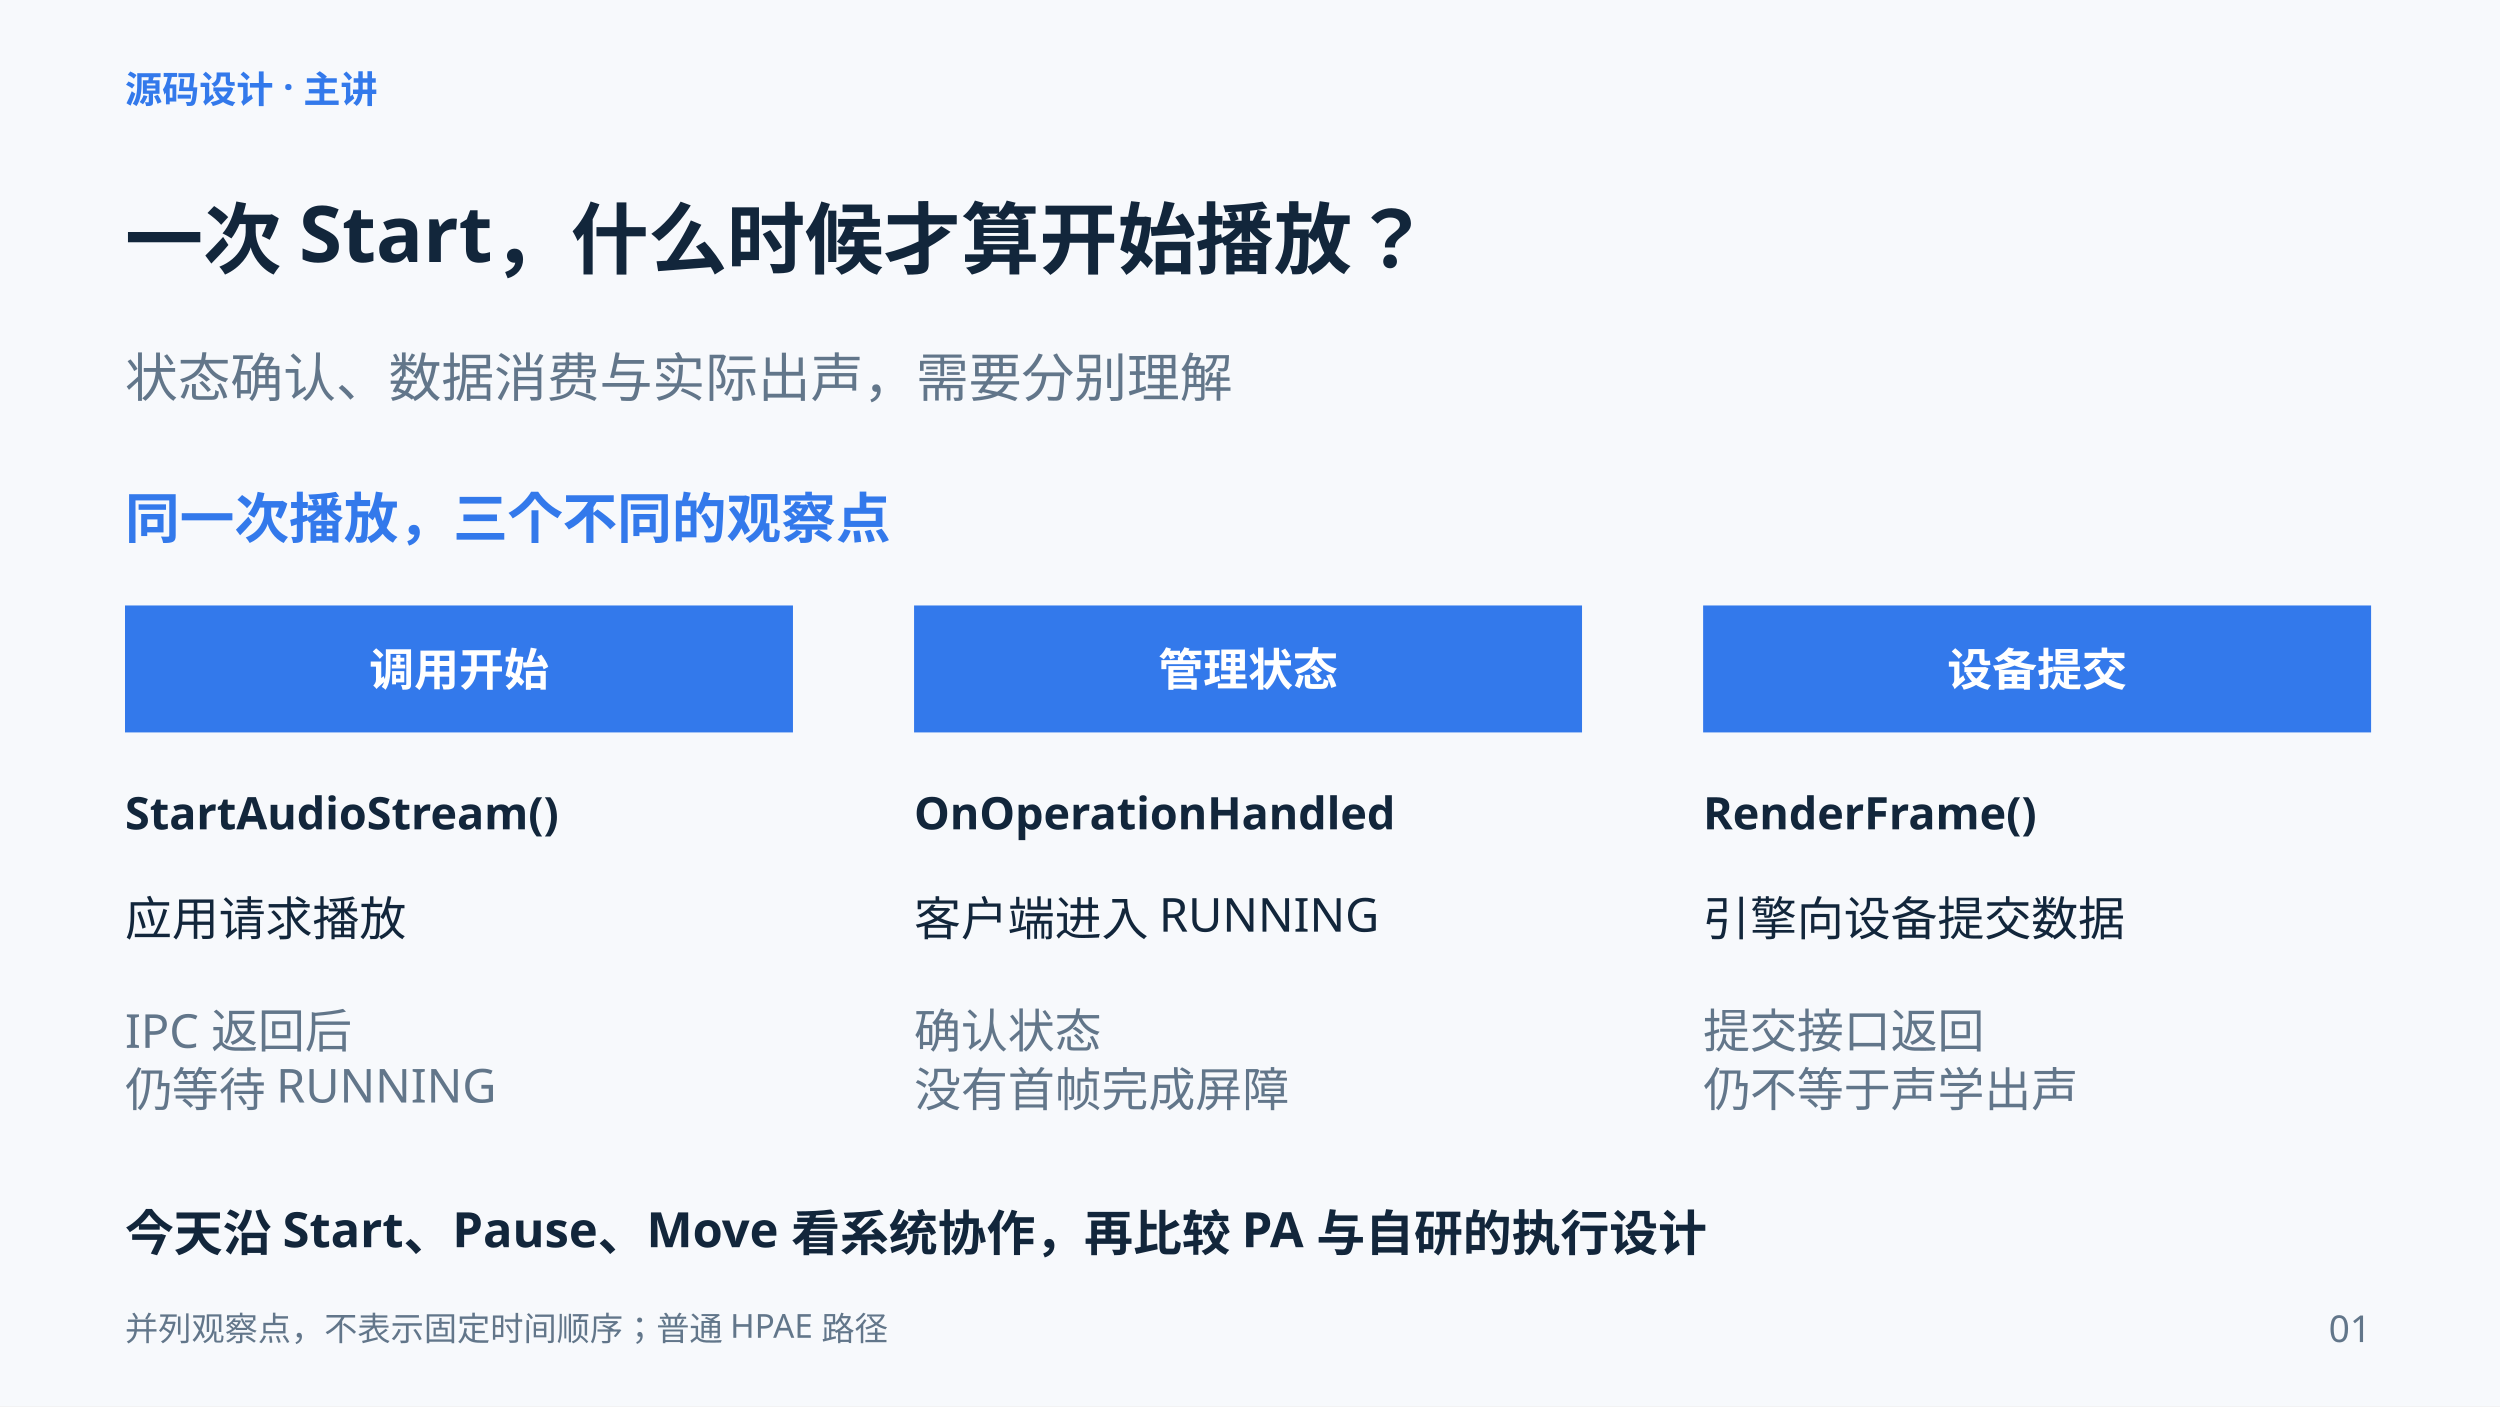
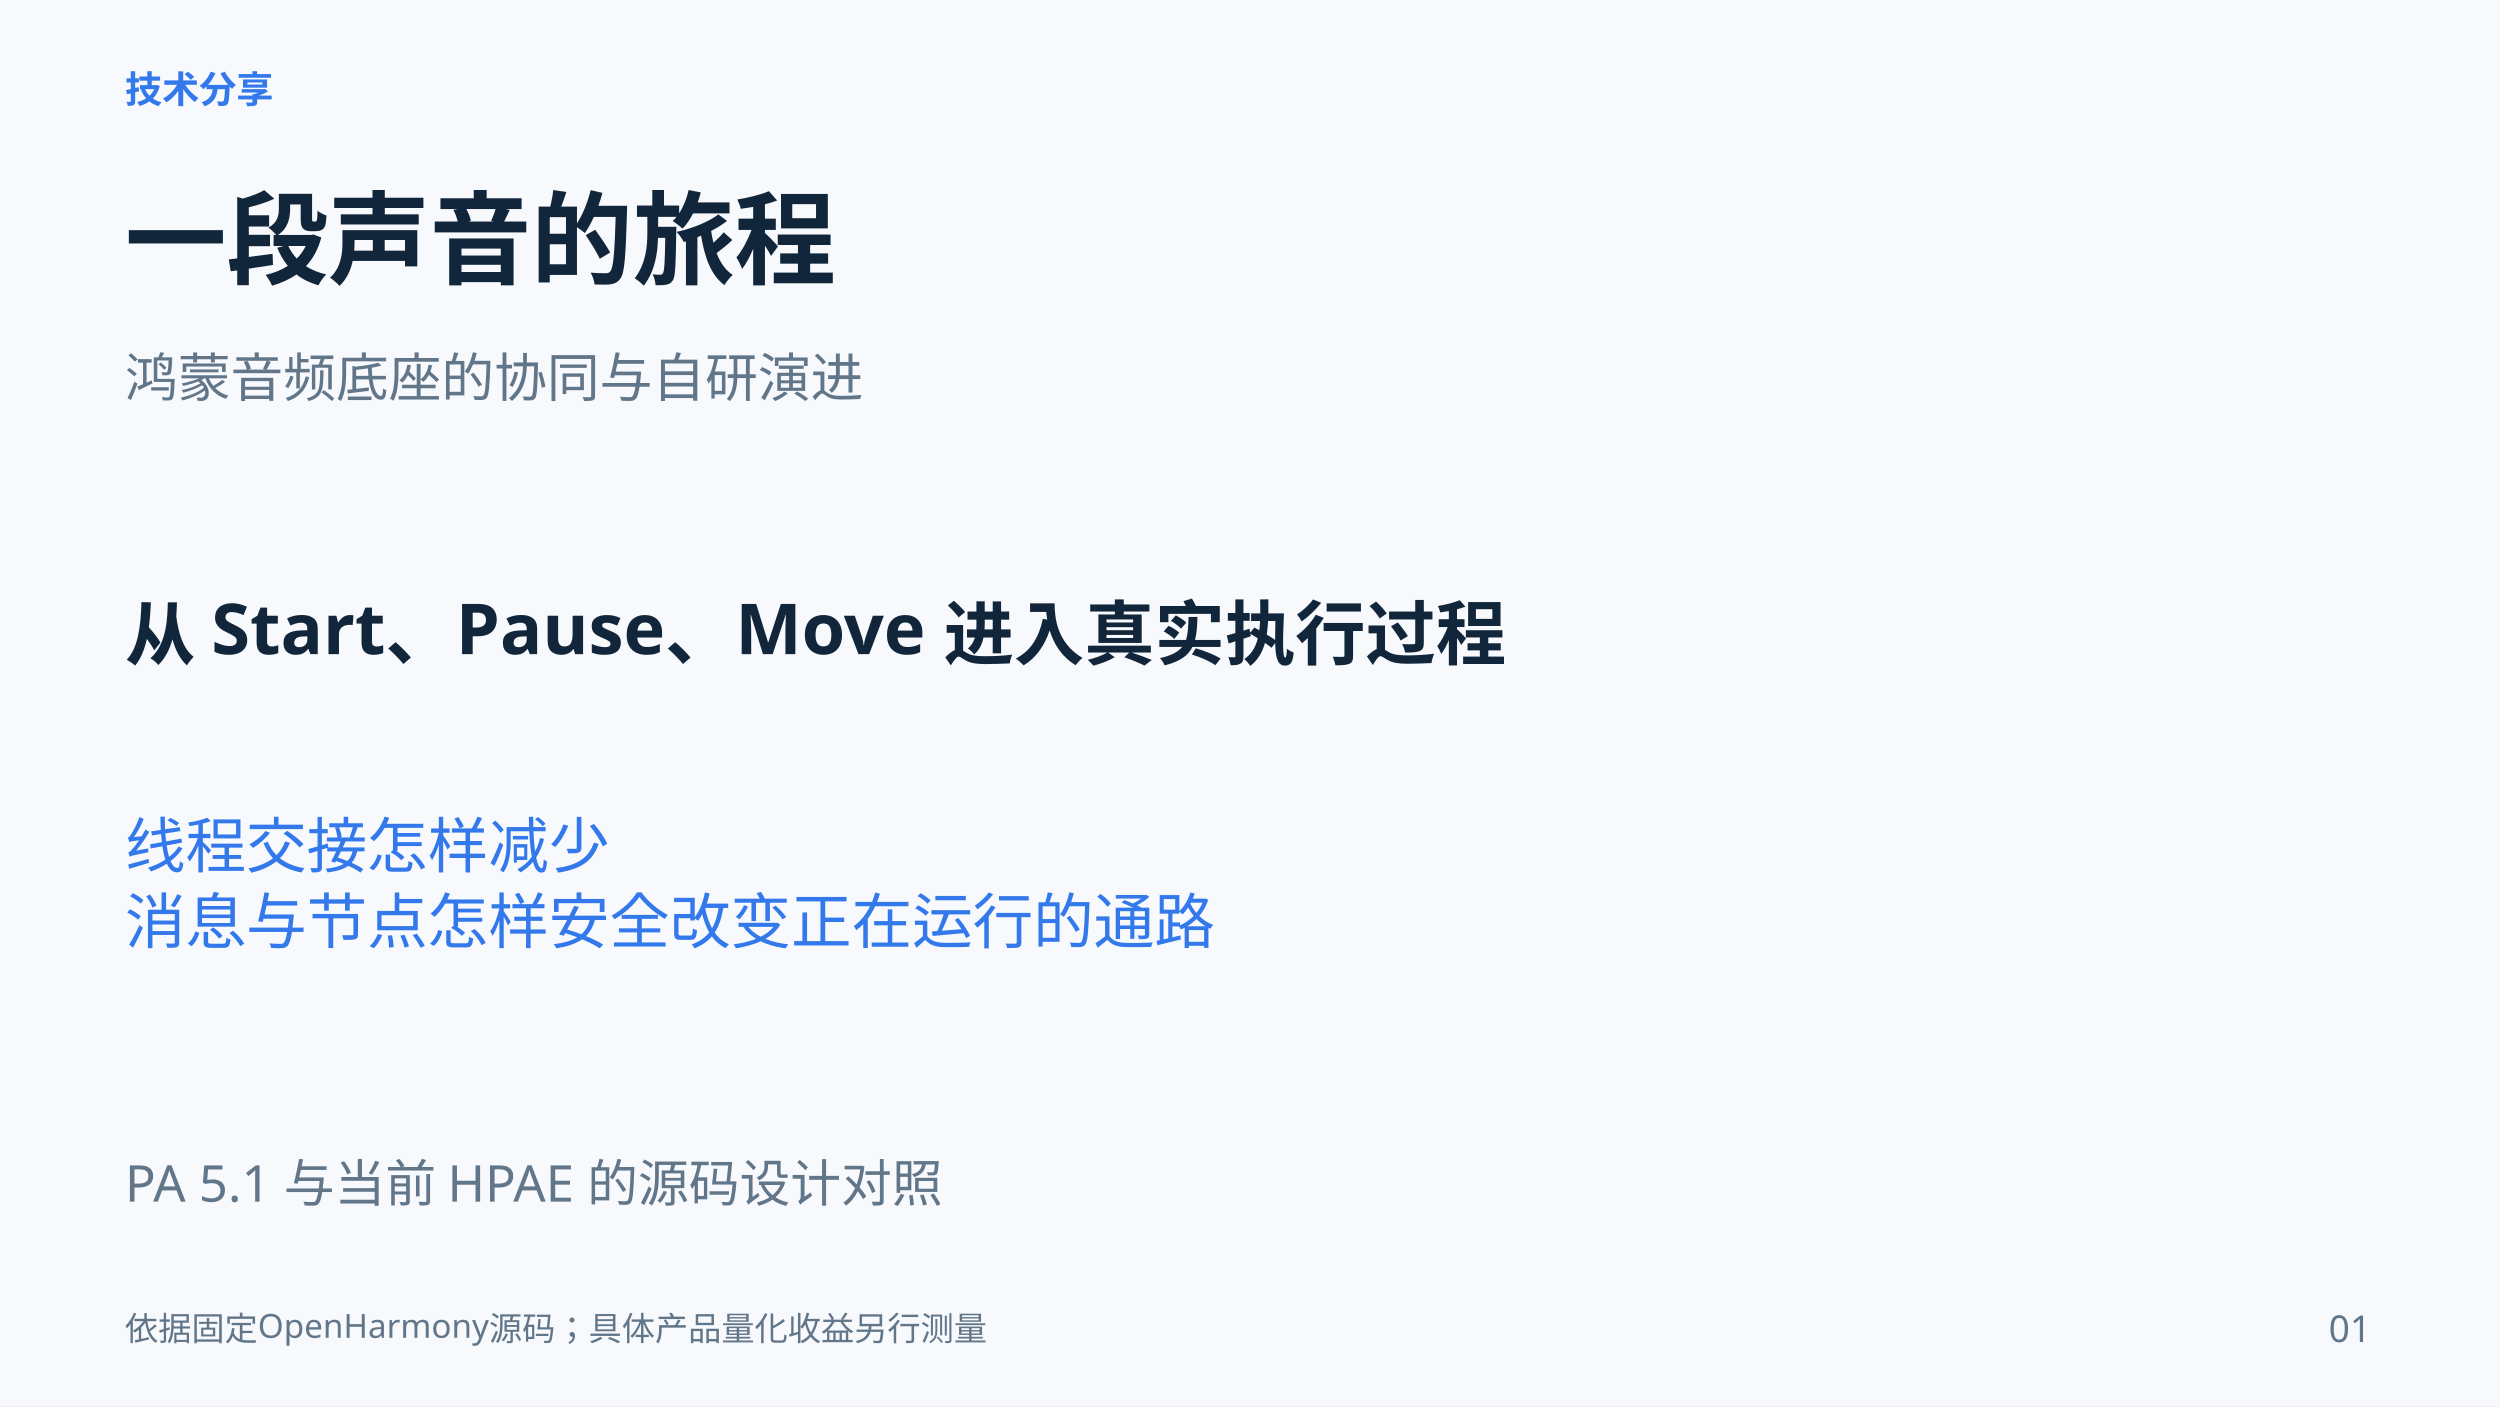
<svg xmlns="http://www.w3.org/2000/svg" width="1280" height="720" viewBox="0 0 1280 720">
  <rect width="1280" height="720" fill="#F7F9FC" />
  <rect x="64" y="30" width="1150" height="31" fill="none" stroke="none" stroke-width="0" />
-   <text x="64" y="52.625" fill="#3379EB" font-family="Microsoft YaHei, sans-serif" font-size="19" font-weight="700" text-anchor="start">源码设计 · 主讲</text>
+   <text x="64" y="52.625" fill="#3379EB" font-family="Microsoft YaHei, sans-serif" font-size="19" font-weight="700" text-anchor="start">技术分享</text>
  <rect x="64" y="87" width="1150" height="70" fill="none" stroke="none" stroke-width="0" />
-   <text x="64" y="137" fill="#12263B" font-family="Microsoft YaHei, sans-serif" font-size="40" font-weight="700" text-anchor="start">一次 Start，什么时候才算开始播放？</text>
+   <text x="64" y="141.5" fill="#12263B" font-family="Microsoft YaHei, sans-serif" font-size="52" font-weight="700" text-anchor="start">一段声音的旅程</text>
  <rect x="64" y="169" width="1150" height="48" fill="none" stroke="none" stroke-width="0" />
-   <text x="64" y="203.125" fill="#62768A" font-family="Microsoft YaHei, sans-serif" font-size="27" font-weight="400" text-anchor="start">状态确认、数据消费与实际出声，需要分别理解</text>
-   <rect x="64" y="245" width="1100" height="40" fill="none" stroke="none" stroke-width="0" />
-   <text x="64" y="275.5" fill="#3379EB" font-family="Microsoft YaHei, sans-serif" font-size="28" font-weight="700" text-anchor="start">同一次播放，三个不同的观察点</text>
-   <rect x="64" y="310" width="342" height="65" fill="#3379EB" stroke="none" stroke-width="0" />
-   <rect x="76" y="316" width="318" height="53" fill="none" stroke="none" stroke-width="0" />
-   <text x="235" y="351.125" fill="#FFFFFF" font-family="Microsoft YaHei, sans-serif" font-size="23" font-weight="700" text-anchor="middle">调用开始</text>
-   <rect x="64" y="395" width="342" height="42" fill="none" stroke="none" stroke-width="0" />
-   <text x="64" y="424.625" fill="#12263B" font-family="Microsoft YaHei, sans-serif" font-size="23" font-weight="700" text-anchor="start">StartAudioStream()</text>
-   <rect x="64" y="450" width="342" height="40" fill="none" stroke="none" stroke-width="0" />
-   <text x="64" y="479" fill="#12263B" font-family="Microsoft YaHei, sans-serif" font-size="24" font-weight="400" text-anchor="start">应用请求播放</text>
-   <rect x="64" y="510" width="342" height="65" fill="none" stroke="none" stroke-width="0" />
-   <text x="64" y="536.5" fill="#62768A" font-family="Microsoft YaHei, sans-serif" font-size="24" font-weight="400" text-anchor="start">IPC 返回后</text>
-   <text x="64" y="566.5" fill="#62768A" font-family="Microsoft YaHei, sans-serif" font-size="24" font-weight="400" text-anchor="start">仍等待 RUNNING</text>
-   <rect x="468" y="310" width="342" height="65" fill="#3379EB" stroke="none" stroke-width="0" />
-   <rect x="480" y="316" width="318" height="53" fill="none" stroke="none" stroke-width="0" />
-   <text x="639" y="351.125" fill="#FFFFFF" font-family="Microsoft YaHei, sans-serif" font-size="23" font-weight="700" text-anchor="middle">管理状态</text>
-   <rect x="468" y="395" width="342" height="42" fill="none" stroke="none" stroke-width="0" />
-   <text x="468" y="424.625" fill="#12263B" font-family="Microsoft YaHei, sans-serif" font-size="23" font-weight="700" text-anchor="start">OnOperationHandled</text>
-   <rect x="468" y="450" width="342" height="40" fill="none" stroke="none" stroke-width="0" />
-   <text x="468" y="479" fill="#12263B" font-family="Microsoft YaHei, sans-serif" font-size="24" font-weight="400" text-anchor="start">客户端进入 RUNNING</text>
-   <rect x="468" y="510" width="342" height="65" fill="none" stroke="none" stroke-width="0" />
-   <text x="468" y="536.5" fill="#62768A" font-family="Microsoft YaHei, sans-serif" font-size="24" font-weight="400" text-anchor="start">确认状态</text>
-   <text x="468" y="566.5" fill="#62768A" font-family="Microsoft YaHei, sans-serif" font-size="24" font-weight="400" text-anchor="start">没有首帧完成屏障</text>
-   <rect x="872" y="310" width="342" height="65" fill="#3379EB" stroke="none" stroke-width="0" />
-   <rect x="884" y="316" width="318" height="53" fill="none" stroke="none" stroke-width="0" />
-   <text x="1043" y="351.125" fill="#FFFFFF" font-family="Microsoft YaHei, sans-serif" font-size="23" font-weight="700" text-anchor="middle">设备提交</text>
-   <rect x="872" y="395" width="342" height="42" fill="none" stroke="none" stroke-width="0" />
-   <text x="872" y="424.625" fill="#12263B" font-family="Microsoft YaHei, sans-serif" font-size="23" font-weight="700" text-anchor="start">RenderFrame()</text>
-   <rect x="872" y="450" width="342" height="40" fill="none" stroke="none" stroke-width="0" />
-   <text x="872" y="479" fill="#12263B" font-family="Microsoft YaHei, sans-serif" font-size="24" font-weight="400" text-anchor="start">引擎向设备提交数据</text>
-   <rect x="872" y="510" width="342" height="65" fill="none" stroke="none" stroke-width="0" />
-   <text x="872" y="536.5" fill="#62768A" font-family="Microsoft YaHei, sans-serif" font-size="24" font-weight="400" text-anchor="start">提交接口返回</text>
-   <text x="872" y="566.5" fill="#62768A" font-family="Microsoft YaHei, sans-serif" font-size="24" font-weight="400" text-anchor="start">仍不等于声学出声</text>
-   <rect x="64" y="611" width="1150" height="40" fill="none" stroke="none" stroke-width="0" />
-   <text x="64" y="640.375" fill="#12263B" font-family="Microsoft YaHei, sans-serif" font-size="25" font-weight="700" text-anchor="start">今天沿 Start、Pause、Move 看系统协作，再比较 PA 与自研的执行设计</text>
+   <text x="64" y="203.125" fill="#62768A" font-family="Microsoft YaHei, sans-serif" font-size="27" font-weight="400" text-anchor="start">鸿蒙音频底座的协同与自研演进</text>
+   <rect x="64" y="292" width="1150" height="64" fill="none" stroke="none" stroke-width="0" />
+   <text x="64" y="337.5" fill="#12263B" font-family="Microsoft YaHei, sans-serif" font-size="36" font-weight="700" text-anchor="start">从 Start、Pause、Move 进入真实执行过程</text>
+   <rect x="64" y="406" width="1150" height="92" fill="none" stroke="none" stroke-width="0" />
+   <text x="64" y="444.25" fill="#3379EB" font-family="Microsoft YaHei, sans-serif" font-size="31" font-weight="400" text-anchor="start">线程交接怎样减少</text>
+   <text x="64" y="483" fill="#3379EB" font-family="Microsoft YaHei, sans-serif" font-size="31" font-weight="400" text-anchor="start">消息与节点怎样安全改变正在运行的通路</text>
+   <rect x="64" y="583" width="1150" height="45" fill="none" stroke="none" stroke-width="0" />
+   <text x="64" y="615.25" fill="#62768A" font-family="Microsoft YaHei, sans-serif" font-size="26" font-weight="400" text-anchor="start">PA 5.1 与当前 HPAE 的源码设计对照</text>
  <rect x="64" y="665" width="1070" height="30" fill="none" stroke="none" stroke-width="0" />
-   <text x="64" y="686.375" fill="#62768A" font-family="Microsoft YaHei, sans-serif" font-size="17" font-weight="400" text-anchor="start">并列观察点，不表示固定时间顺序；普通 HPAE 路径</text>
+   <text x="64" y="686.375" fill="#62768A" font-family="Microsoft YaHei, sans-serif" font-size="17" font-weight="400" text-anchor="start">依据固定OpenHarmony源码；具体产品量化收益另行测量</text>
  <rect x="1157" y="665" width="57" height="30" fill="none" stroke="none" stroke-width="0" />
  <text x="1214" y="687.125" fill="#62768A" font-family="Microsoft YaHei, sans-serif" font-size="19" font-weight="400" text-anchor="end">01</text>
</svg>
